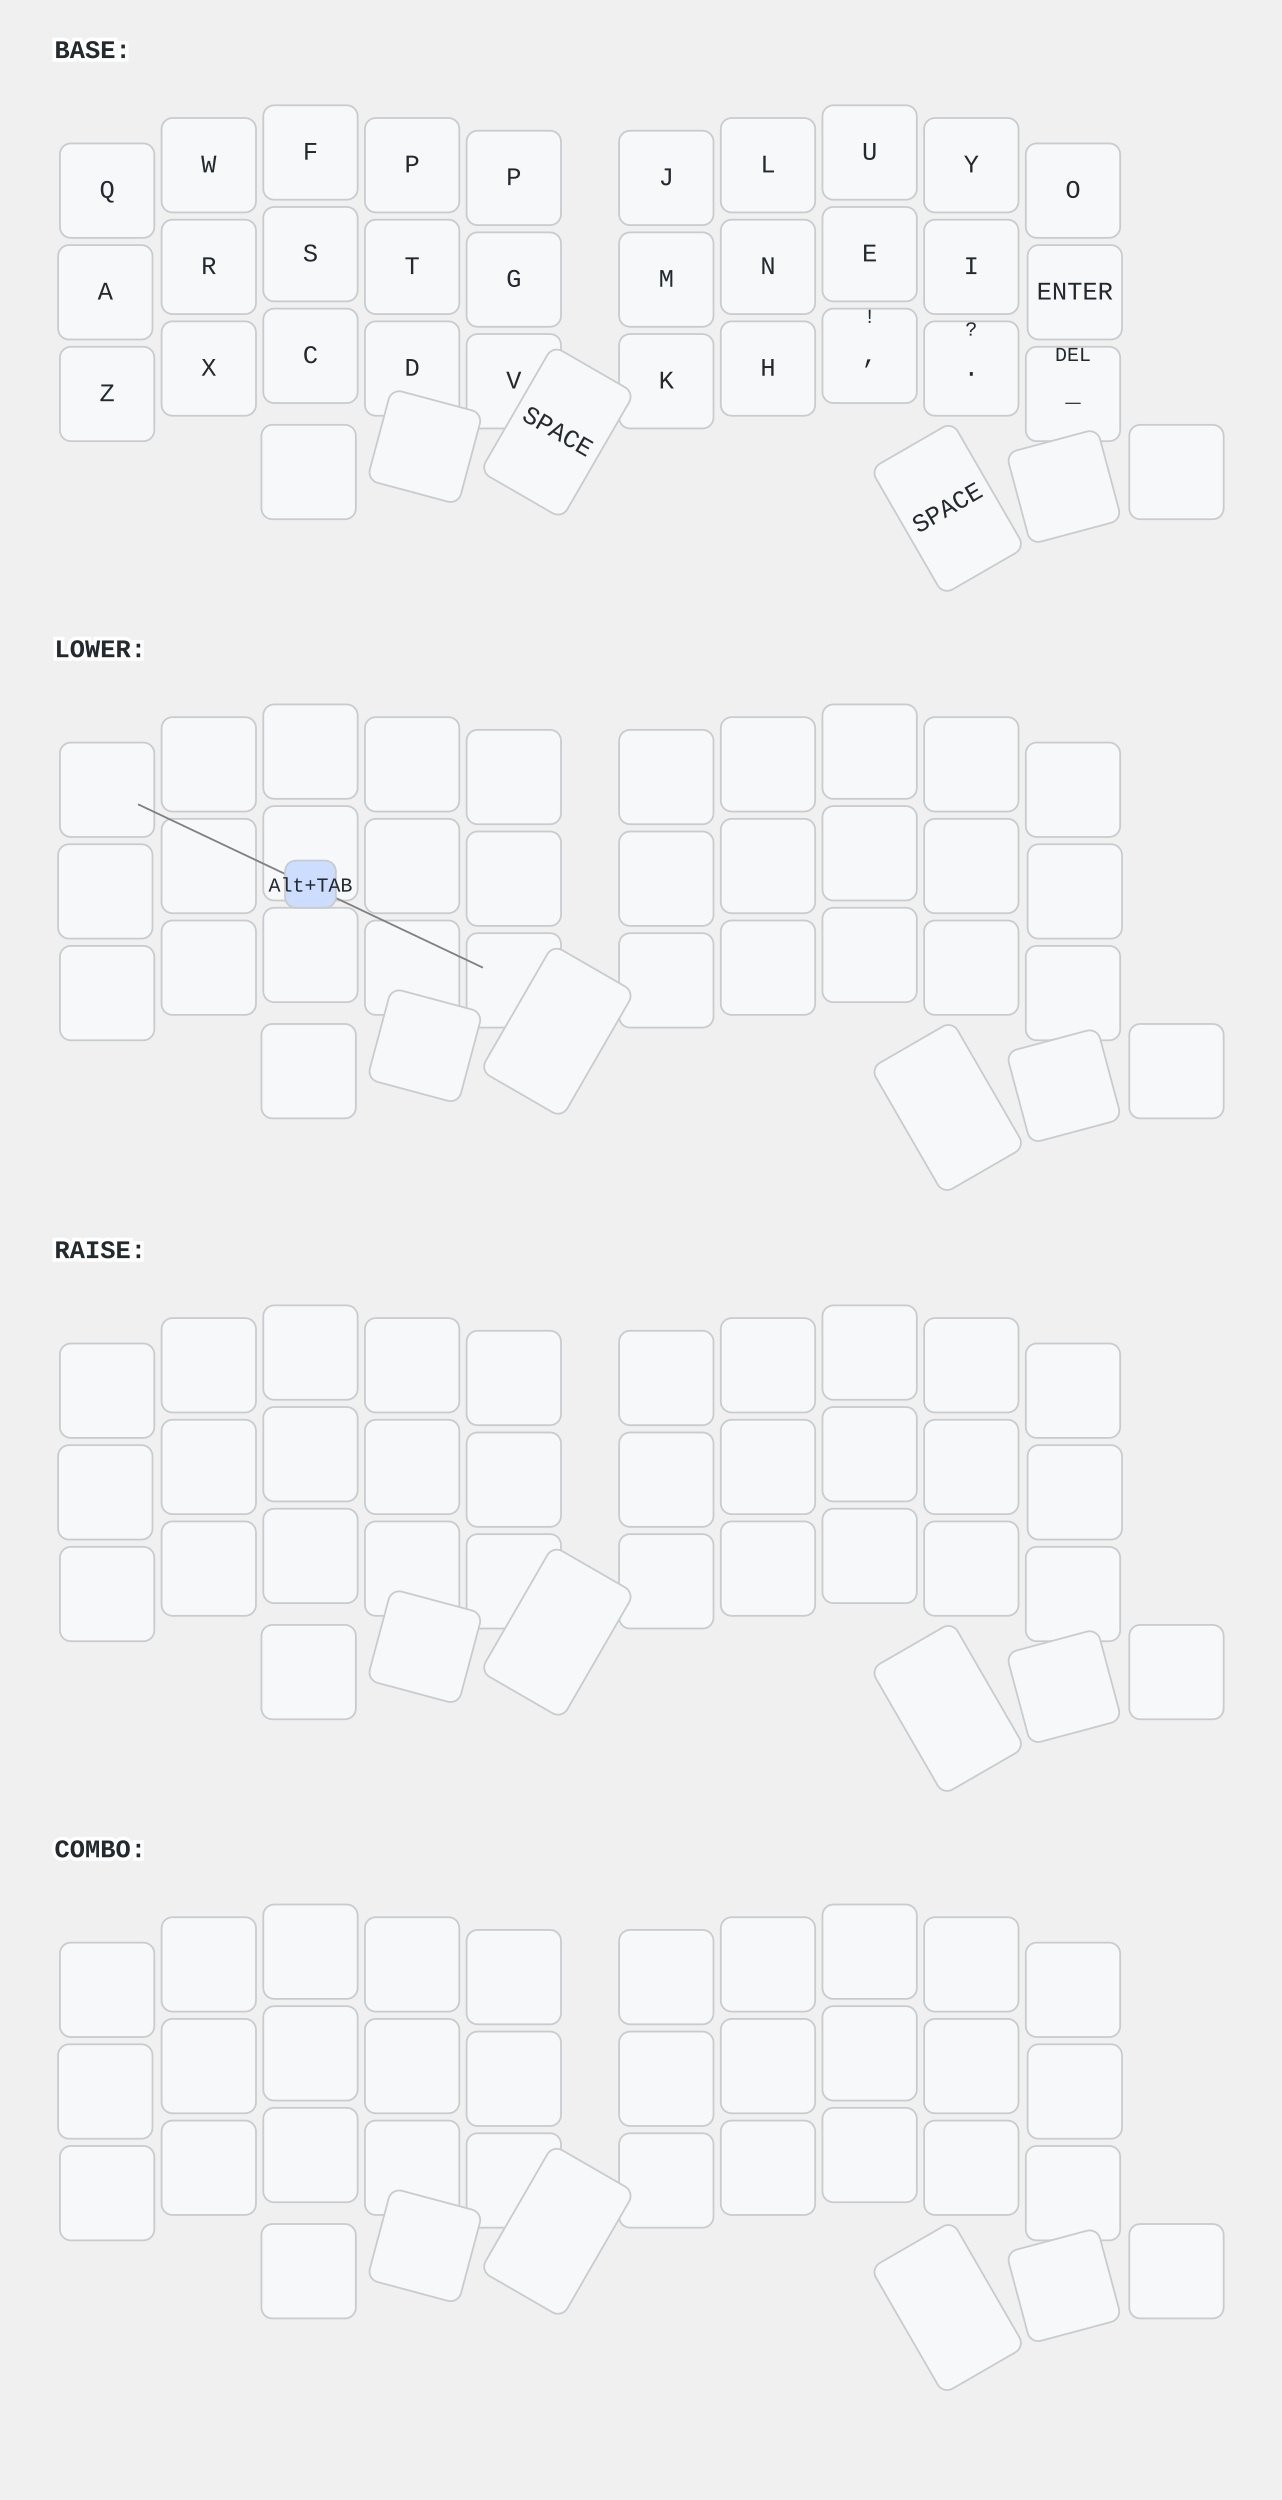
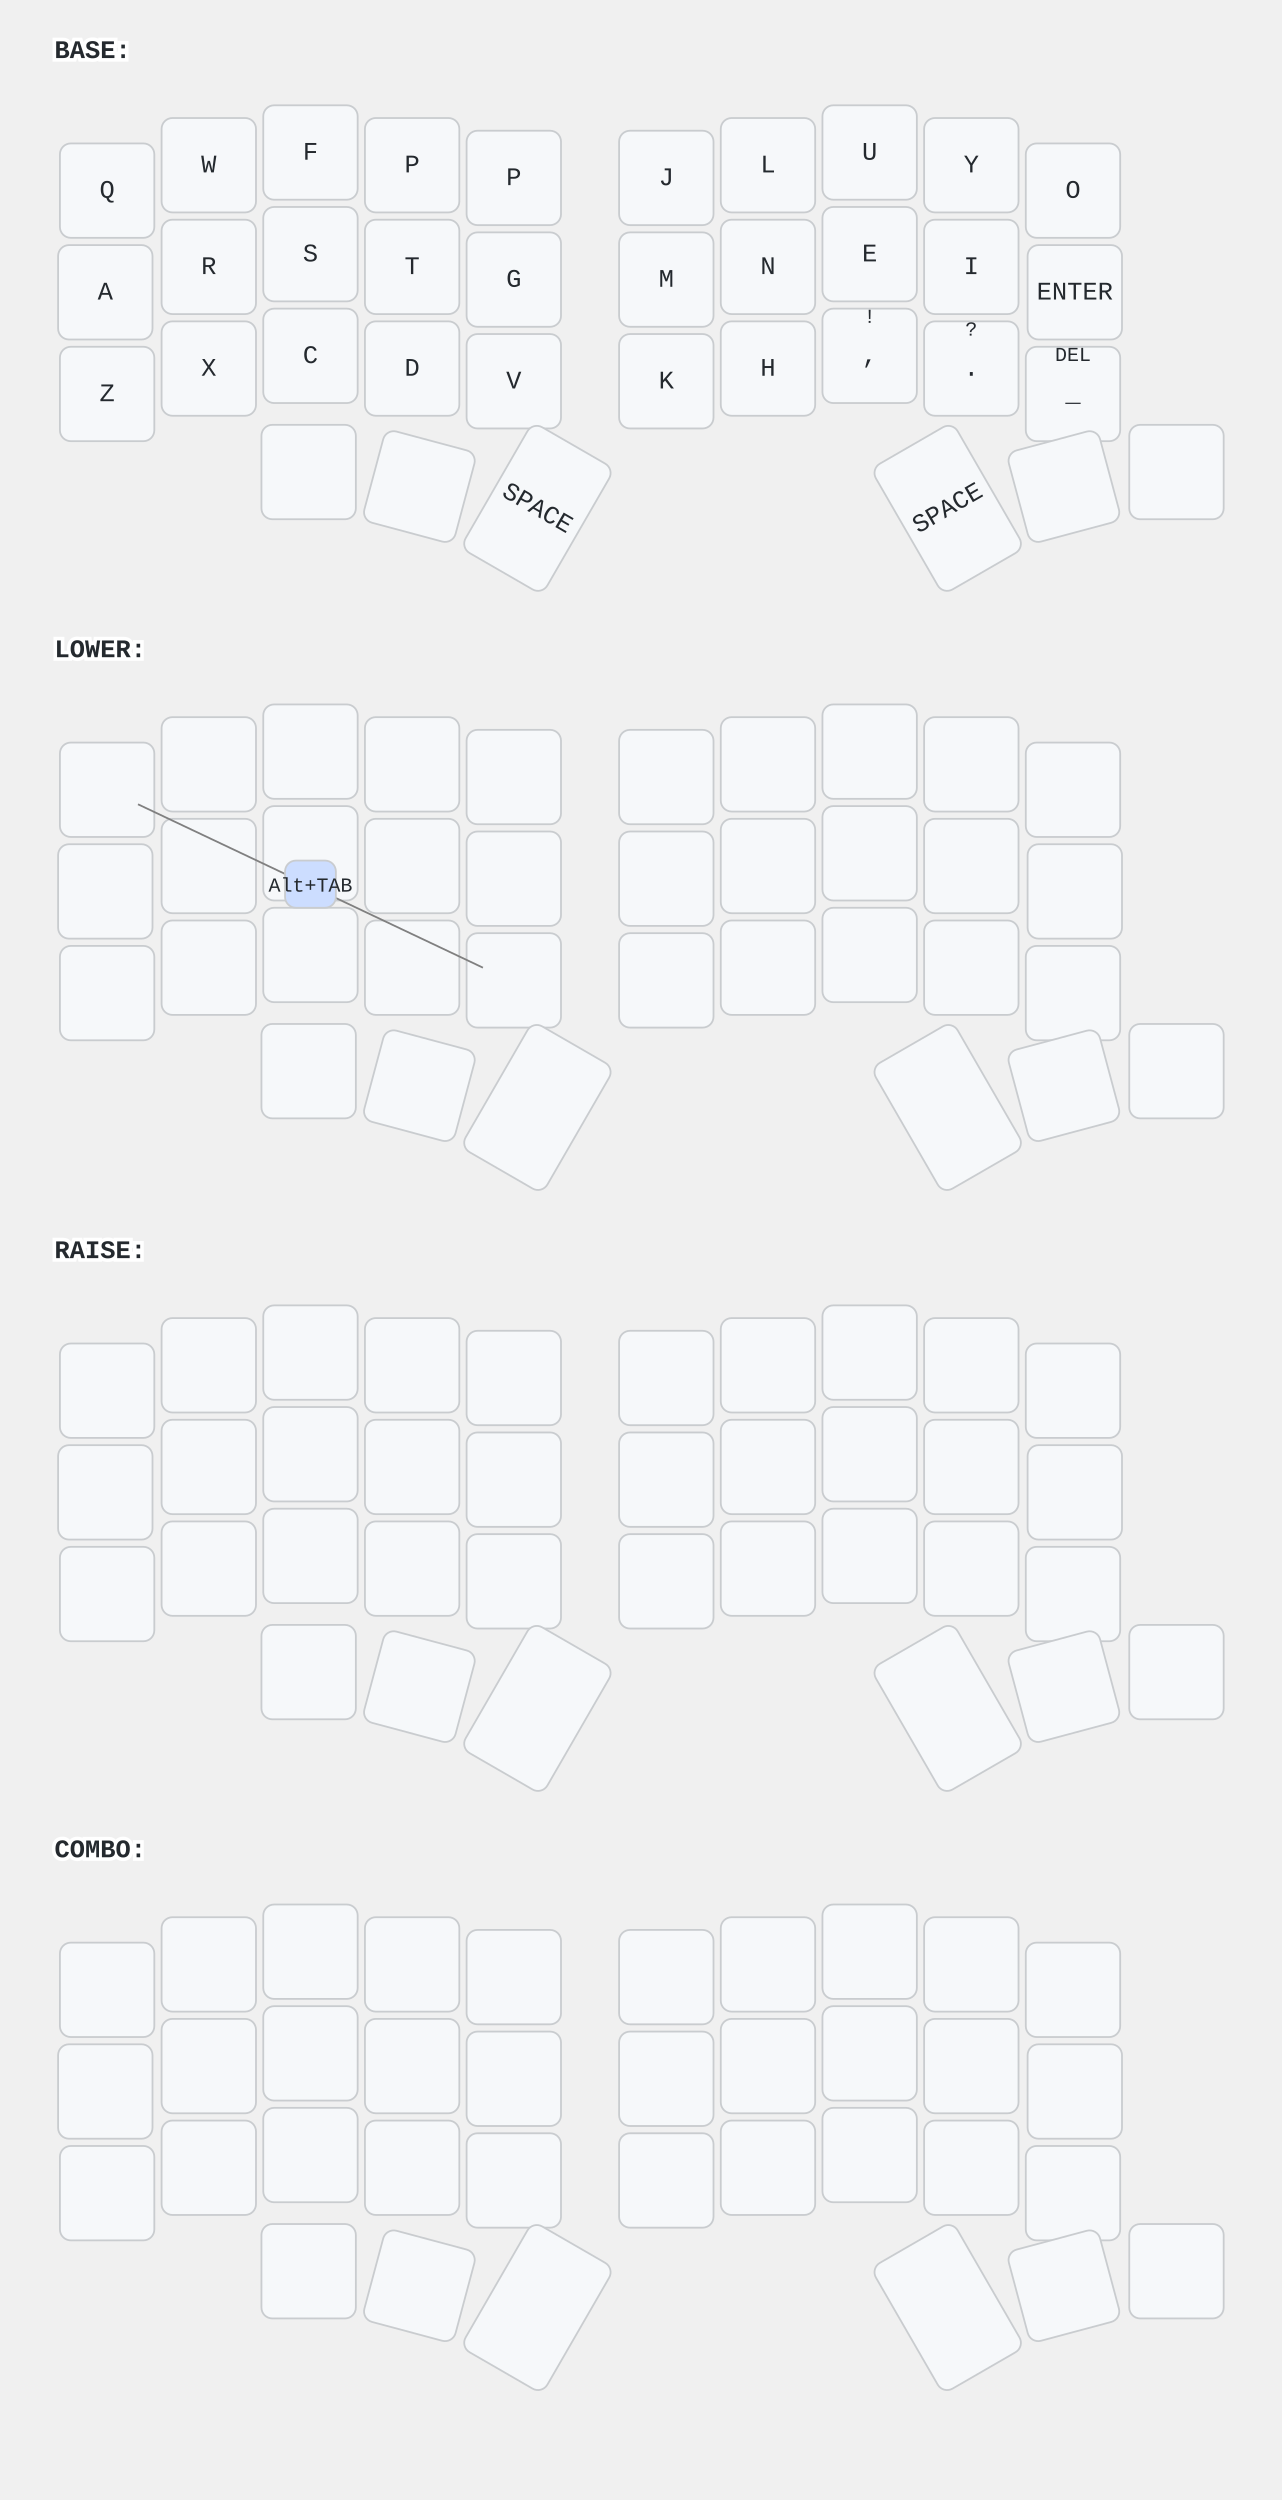
<svg xmlns="http://www.w3.org/2000/svg" width="706" height="1377" viewBox="0 0 706 1377" class="keymap">
  <style>/* inherit to force styles through use tags */
svg path {
    fill: inherit;
}

/* font and background color specifications */
svg.keymap {
    font-family: SFMono-Regular,Consolas,Liberation Mono,Menlo,monospace;
    font-size: 14px;
    font-kerning: normal;
    text-rendering: optimizeLegibility;
    fill: #24292e;
}

/* default key styling */
rect.key {
    fill: #f6f8fa;
}

rect.key, rect.combo {
    stroke: #c9cccf;
    stroke-width: 1;
}

/* default key side styling, only used is draw_key_sides is set */
rect.side {
    filter: brightness(90%);
}

/* color accent for combo boxes */
rect.combo, rect.combo-separate {
    fill: #cdf;
}

/* color accent for held keys */
rect.held, rect.combo.held {
    fill: #fdd;
}

/* color accent for ghost (optional) keys */
rect.ghost, rect.combo.ghost {
    stroke-dasharray: 4, 4;
    stroke-width: 2;
}

text {
    text-anchor: middle;
    dominant-baseline: middle;
}

/* styling for layer labels */
text.label {
    font-weight: bold;
    text-anchor: start;
    stroke: white;
    stroke-width: 4;
    paint-order: stroke;
}

/* styling for optional footer */
text.footer {
    text-anchor: end;
    dominant-baseline: auto;
    stroke: white;
    stroke-width: 4;
    paint-order: stroke;
}

/* styling for combo tap, and key non-tap label text */
text.combo, text.hold, text.shifted, text.left, text.right {
    font-size: 11px;
}

text.hold {
    text-anchor: middle;
    dominant-baseline: auto;
}

text.shifted {
    text-anchor: middle;
    dominant-baseline: hanging;
}

text.left {
    text-anchor: start;
}

text.right {
    text-anchor: end;
}

text.layer-activator {
    text-decoration: underline;
}

/* styling for hold/shifted label text in combo box */
text.combo.hold, text.combo.shifted, text.combo.left, text.combo.right {
    font-size: 8px;
}

/* lighter symbol for transparent keys */
text.trans {
    fill: #7b7e81;
}

/* styling for combo dendrons */
path.combo {
    stroke-width: 1;
    stroke: gray;
    fill: none;
}

/* Start Tabler Icons Cleanup */
/* cannot use height/width with glyphs */
.icon-tabler &gt; path {
    fill: inherit;
    stroke: inherit;
    stroke-width: 2;
}
/* hide tabler's default box */
.icon-tabler &gt; path[stroke="none"][fill="none"] {
    visibility: hidden;
}
/* End Tabler Icons Cleanup */
</style>
  <g transform="translate(30, 0)" class="layer-BASE">
    <text x="0" y="28" class="label" id="BASE">BASE:</text>
    <g transform="translate(0, 56)">
      <g transform="translate(29, 49)" class="key keypos-0">
        <rect rx="6" ry="6" x="-26" y="-26" width="52" height="52" class="key" />
        <text x="0" y="0" class="key tap">Q</text>
      </g>
      <g transform="translate(85, 35)" class="key keypos-1">
        <rect rx="6" ry="6" x="-26" y="-26" width="52" height="52" class="key" />
        <text x="0" y="0" class="key tap">W</text>
      </g>
      <g transform="translate(141, 28)" class="key keypos-2">
        <rect rx="6" ry="6" x="-26" y="-26" width="52" height="52" class="key" />
        <text x="0" y="0" class="key tap">F</text>
      </g>
      <g transform="translate(197, 35)" class="key keypos-3">
        <rect rx="6" ry="6" x="-26" y="-26" width="52" height="52" class="key" />
        <text x="0" y="0" class="key tap">P</text>
      </g>
      <g transform="translate(253, 42)" class="key keypos-4">
        <rect rx="6" ry="6" x="-26" y="-26" width="52" height="52" class="key" />
        <text x="0" y="0" class="key tap">P</text>
      </g>
      <g transform="translate(337, 42)" class="key keypos-5">
        <rect rx="6" ry="6" x="-26" y="-26" width="52" height="52" class="key" />
        <text x="0" y="0" class="key tap">J</text>
      </g>
      <g transform="translate(393, 35)" class="key keypos-6">
        <rect rx="6" ry="6" x="-26" y="-26" width="52" height="52" class="key" />
        <text x="0" y="0" class="key tap">L</text>
      </g>
      <g transform="translate(449, 28)" class="key keypos-7">
        <rect rx="6" ry="6" x="-26" y="-26" width="52" height="52" class="key" />
        <text x="0" y="0" class="key tap">U</text>
      </g>
      <g transform="translate(505, 35)" class="key keypos-8">
        <rect rx="6" ry="6" x="-26" y="-26" width="52" height="52" class="key" />
        <text x="0" y="0" class="key tap">Y</text>
      </g>
      <g transform="translate(561, 49)" class="key keypos-9">
        <rect rx="6" ry="6" x="-26" y="-26" width="52" height="52" class="key" />
        <text x="0" y="0" class="key tap">O</text>
      </g>
      <g transform="translate(28, 105)" class="key keypos-10">
        <rect rx="6" ry="6" x="-26" y="-26" width="52" height="52" class="key" />
        <text x="0" y="0" class="key tap">A</text>
      </g>
      <g transform="translate(85, 91)" class="key keypos-11">
        <rect rx="6" ry="6" x="-26" y="-26" width="52" height="52" class="key" />
        <text x="0" y="0" class="key tap">R</text>
      </g>
      <g transform="translate(141, 84)" class="key keypos-12">
        <rect rx="6" ry="6" x="-26" y="-26" width="52" height="52" class="key" />
        <text x="0" y="0" class="key tap">S</text>
      </g>
      <g transform="translate(197, 91)" class="key keypos-13">
        <rect rx="6" ry="6" x="-26" y="-26" width="52" height="52" class="key" />
        <text x="0" y="0" class="key tap">T</text>
      </g>
      <g transform="translate(253, 98)" class="key keypos-14">
        <rect rx="6" ry="6" x="-26" y="-26" width="52" height="52" class="key" />
        <text x="0" y="0" class="key tap">G</text>
      </g>
      <g transform="translate(337, 98)" class="key keypos-15">
        <rect rx="6" ry="6" x="-26" y="-26" width="52" height="52" class="key" />
        <text x="0" y="0" class="key tap">M</text>
      </g>
      <g transform="translate(393, 91)" class="key keypos-16">
        <rect rx="6" ry="6" x="-26" y="-26" width="52" height="52" class="key" />
        <text x="0" y="0" class="key tap">N</text>
      </g>
      <g transform="translate(449, 84)" class="key keypos-17">
        <rect rx="6" ry="6" x="-26" y="-26" width="52" height="52" class="key" />
        <text x="0" y="0" class="key tap">E</text>
      </g>
      <g transform="translate(505, 91)" class="key keypos-18">
        <rect rx="6" ry="6" x="-26" y="-26" width="52" height="52" class="key" />
        <text x="0" y="0" class="key tap">I</text>
      </g>
      <g transform="translate(562, 105)" class="key keypos-19">
        <rect rx="6" ry="6" x="-26" y="-26" width="52" height="52" class="key" />
        <text x="0" y="0" class="key tap">ENTER</text>
      </g>
      <g transform="translate(29, 161)" class="key keypos-20">
        <rect rx="6" ry="6" x="-26" y="-26" width="52" height="52" class="key" />
        <text x="0" y="0" class="key tap">Z</text>
      </g>
      <g transform="translate(85, 147)" class="key keypos-21">
        <rect rx="6" ry="6" x="-26" y="-26" width="52" height="52" class="key" />
        <text x="0" y="0" class="key tap">X</text>
      </g>
      <g transform="translate(141, 140)" class="key keypos-22">
        <rect rx="6" ry="6" x="-26" y="-26" width="52" height="52" class="key" />
        <text x="0" y="0" class="key tap">C</text>
      </g>
      <g transform="translate(197, 147)" class="key keypos-23">
        <rect rx="6" ry="6" x="-26" y="-26" width="52" height="52" class="key" />
        <text x="0" y="0" class="key tap">D</text>
      </g>
      <g transform="translate(253, 154)" class="key keypos-24">
        <rect rx="6" ry="6" x="-26" y="-26" width="52" height="52" class="key" />
        <text x="0" y="0" class="key tap">V</text>
      </g>
      <g transform="translate(337, 154)" class="key keypos-25">
        <rect rx="6" ry="6" x="-26" y="-26" width="52" height="52" class="key" />
        <text x="0" y="0" class="key tap">K</text>
      </g>
      <g transform="translate(393, 147)" class="key keypos-26">
        <rect rx="6" ry="6" x="-26" y="-26" width="52" height="52" class="key" />
        <text x="0" y="0" class="key tap">H</text>
      </g>
      <g transform="translate(449, 140)" class="key keypos-27">
        <rect rx="6" ry="6" x="-26" y="-26" width="52" height="52" class="key" />
        <text x="0" y="0" class="key tap">,</text>
        <text x="0" y="-24" class="key shifted">!</text>
      </g>
      <g transform="translate(505, 147)" class="key keypos-28">
        <rect rx="6" ry="6" x="-26" y="-26" width="52" height="52" class="key" />
        <text x="0" y="0" class="key tap">.</text>
        <text x="0" y="-24" class="key shifted">?</text>
      </g>
      <g transform="translate(561, 161)" class="key keypos-29">
        <rect rx="6" ry="6" x="-26" y="-26" width="52" height="52" class="key" />
        <text x="0" y="0" class="key tap">_</text>
        <text x="0" y="-24" class="key shifted">DEL</text>
      </g>
      <g transform="translate(140, 204)" class="key keypos-30">
        <rect rx="6" ry="6" x="-26" y="-26" width="52" height="52" class="key" />
      </g>
-       <g transform="translate(204, 190) rotate(15.0)" class="key keypos-31">
-         <rect rx="6" ry="6" x="-26" y="-26" width="52" height="52" class="key" />
-       </g>
-       <g transform="translate(277, 182) rotate(30.0)" class="key keypos-32">
+       <g transform="translate(201, 212) rotate(15.0)" class="key keypos-31">
+         <rect rx="6" ry="6" x="-26" y="-26" width="52" height="52" class="key" />
+       </g>
+       <g transform="translate(266, 224) rotate(30.0)" class="key keypos-32">
        <rect rx="6" ry="6" x="-26" y="-40" width="52" height="80" class="key" />
        <text x="0" y="0" class="key tap">SPACE</text>
      </g>
      <g transform="translate(492, 224) rotate(-30.0)" class="key keypos-33">
        <rect rx="6" ry="6" x="-26" y="-40" width="52" height="80" class="key" />
        <text x="0" y="0" class="key tap">SPACE</text>
      </g>
      <g transform="translate(556, 212) rotate(-15.0)" class="key keypos-34">
        <rect rx="6" ry="6" x="-26" y="-26" width="52" height="52" class="key" />
      </g>
      <g transform="translate(618, 204)" class="key keypos-35">
        <rect rx="6" ry="6" x="-26" y="-26" width="52" height="52" class="key" />
      </g>
    </g>
  </g>
  <g transform="translate(30, 330)" class="layer-LOWER">
    <text x="0" y="28" class="label" id="LOWER">LOWER:</text>
    <g transform="translate(0, 56)">
      <g transform="translate(29, 49)" class="key keypos-0">
        <rect rx="6" ry="6" x="-26" y="-26" width="52" height="52" class="key" />
      </g>
      <g transform="translate(85, 35)" class="key keypos-1">
        <rect rx="6" ry="6" x="-26" y="-26" width="52" height="52" class="key" />
      </g>
      <g transform="translate(141, 28)" class="key keypos-2">
        <rect rx="6" ry="6" x="-26" y="-26" width="52" height="52" class="key" />
      </g>
      <g transform="translate(197, 35)" class="key keypos-3">
        <rect rx="6" ry="6" x="-26" y="-26" width="52" height="52" class="key" />
      </g>
      <g transform="translate(253, 42)" class="key keypos-4">
        <rect rx="6" ry="6" x="-26" y="-26" width="52" height="52" class="key" />
      </g>
      <g transform="translate(337, 42)" class="key keypos-5">
        <rect rx="6" ry="6" x="-26" y="-26" width="52" height="52" class="key" />
      </g>
      <g transform="translate(393, 35)" class="key keypos-6">
        <rect rx="6" ry="6" x="-26" y="-26" width="52" height="52" class="key" />
      </g>
      <g transform="translate(449, 28)" class="key keypos-7">
        <rect rx="6" ry="6" x="-26" y="-26" width="52" height="52" class="key" />
      </g>
      <g transform="translate(505, 35)" class="key keypos-8">
        <rect rx="6" ry="6" x="-26" y="-26" width="52" height="52" class="key" />
      </g>
      <g transform="translate(561, 49)" class="key keypos-9">
        <rect rx="6" ry="6" x="-26" y="-26" width="52" height="52" class="key" />
      </g>
      <g transform="translate(28, 105)" class="key keypos-10">
        <rect rx="6" ry="6" x="-26" y="-26" width="52" height="52" class="key" />
      </g>
      <g transform="translate(85, 91)" class="key keypos-11">
        <rect rx="6" ry="6" x="-26" y="-26" width="52" height="52" class="key" />
      </g>
      <g transform="translate(141, 84)" class="key keypos-12">
        <rect rx="6" ry="6" x="-26" y="-26" width="52" height="52" class="key" />
      </g>
      <g transform="translate(197, 91)" class="key keypos-13">
        <rect rx="6" ry="6" x="-26" y="-26" width="52" height="52" class="key" />
      </g>
      <g transform="translate(253, 98)" class="key keypos-14">
        <rect rx="6" ry="6" x="-26" y="-26" width="52" height="52" class="key" />
      </g>
      <g transform="translate(337, 98)" class="key keypos-15">
        <rect rx="6" ry="6" x="-26" y="-26" width="52" height="52" class="key" />
      </g>
      <g transform="translate(393, 91)" class="key keypos-16">
        <rect rx="6" ry="6" x="-26" y="-26" width="52" height="52" class="key" />
      </g>
      <g transform="translate(449, 84)" class="key keypos-17">
        <rect rx="6" ry="6" x="-26" y="-26" width="52" height="52" class="key" />
      </g>
      <g transform="translate(505, 91)" class="key keypos-18">
        <rect rx="6" ry="6" x="-26" y="-26" width="52" height="52" class="key" />
      </g>
      <g transform="translate(562, 105)" class="key keypos-19">
        <rect rx="6" ry="6" x="-26" y="-26" width="52" height="52" class="key" />
      </g>
      <g transform="translate(29, 161)" class="key keypos-20">
        <rect rx="6" ry="6" x="-26" y="-26" width="52" height="52" class="key" />
      </g>
      <g transform="translate(85, 147)" class="key keypos-21">
        <rect rx="6" ry="6" x="-26" y="-26" width="52" height="52" class="key" />
      </g>
      <g transform="translate(141, 140)" class="key keypos-22">
        <rect rx="6" ry="6" x="-26" y="-26" width="52" height="52" class="key" />
      </g>
      <g transform="translate(197, 147)" class="key keypos-23">
        <rect rx="6" ry="6" x="-26" y="-26" width="52" height="52" class="key" />
      </g>
      <g transform="translate(253, 154)" class="key keypos-24">
        <rect rx="6" ry="6" x="-26" y="-26" width="52" height="52" class="key" />
      </g>
      <g transform="translate(337, 154)" class="key keypos-25">
        <rect rx="6" ry="6" x="-26" y="-26" width="52" height="52" class="key" />
      </g>
      <g transform="translate(393, 147)" class="key keypos-26">
        <rect rx="6" ry="6" x="-26" y="-26" width="52" height="52" class="key" />
      </g>
      <g transform="translate(449, 140)" class="key keypos-27">
        <rect rx="6" ry="6" x="-26" y="-26" width="52" height="52" class="key" />
      </g>
      <g transform="translate(505, 147)" class="key keypos-28">
        <rect rx="6" ry="6" x="-26" y="-26" width="52" height="52" class="key" />
      </g>
      <g transform="translate(561, 161)" class="key keypos-29">
        <rect rx="6" ry="6" x="-26" y="-26" width="52" height="52" class="key" />
      </g>
      <g transform="translate(140, 204)" class="key keypos-30">
        <rect rx="6" ry="6" x="-26" y="-26" width="52" height="52" class="key" />
      </g>
-       <g transform="translate(204, 190) rotate(15.0)" class="key keypos-31">
-         <rect rx="6" ry="6" x="-26" y="-26" width="52" height="52" class="key" />
-       </g>
-       <g transform="translate(277, 182) rotate(30.0)" class="key keypos-32">
+       <g transform="translate(201, 212) rotate(15.0)" class="key keypos-31">
+         <rect rx="6" ry="6" x="-26" y="-26" width="52" height="52" class="key" />
+       </g>
+       <g transform="translate(266, 224) rotate(30.0)" class="key keypos-32">
        <rect rx="6" ry="6" x="-26" y="-40" width="52" height="80" class="key" />
      </g>
      <g transform="translate(492, 224) rotate(-30.0)" class="key keypos-33">
        <rect rx="6" ry="6" x="-26" y="-40" width="52" height="80" class="key" />
      </g>
      <g transform="translate(556, 212) rotate(-15.0)" class="key keypos-34">
        <rect rx="6" ry="6" x="-26" y="-26" width="52" height="52" class="key" />
      </g>
      <g transform="translate(618, 204)" class="key keypos-35">
        <rect rx="6" ry="6" x="-26" y="-26" width="52" height="52" class="key" />
      </g>
      <g class="combo combopos-0">
        <path d="M141,102 l95,45" class="combo" />
        <path d="M141,102 l-95,-45" class="combo" />
        <rect rx="6" ry="6" x="127" y="88" width="28" height="26" class="combo" />
        <text x="141" y="102" class="combo tap">Alt+TAB</text>
      </g>
    </g>
  </g>
  <g transform="translate(30, 661)" class="layer-RAISE">
    <text x="0" y="28" class="label" id="RAISE">RAISE:</text>
    <g transform="translate(0, 56)">
      <g transform="translate(29, 49)" class="key keypos-0">
        <rect rx="6" ry="6" x="-26" y="-26" width="52" height="52" class="key" />
      </g>
      <g transform="translate(85, 35)" class="key keypos-1">
        <rect rx="6" ry="6" x="-26" y="-26" width="52" height="52" class="key" />
      </g>
      <g transform="translate(141, 28)" class="key keypos-2">
        <rect rx="6" ry="6" x="-26" y="-26" width="52" height="52" class="key" />
      </g>
      <g transform="translate(197, 35)" class="key keypos-3">
        <rect rx="6" ry="6" x="-26" y="-26" width="52" height="52" class="key" />
      </g>
      <g transform="translate(253, 42)" class="key keypos-4">
        <rect rx="6" ry="6" x="-26" y="-26" width="52" height="52" class="key" />
      </g>
      <g transform="translate(337, 42)" class="key keypos-5">
        <rect rx="6" ry="6" x="-26" y="-26" width="52" height="52" class="key" />
      </g>
      <g transform="translate(393, 35)" class="key keypos-6">
        <rect rx="6" ry="6" x="-26" y="-26" width="52" height="52" class="key" />
      </g>
      <g transform="translate(449, 28)" class="key keypos-7">
        <rect rx="6" ry="6" x="-26" y="-26" width="52" height="52" class="key" />
      </g>
      <g transform="translate(505, 35)" class="key keypos-8">
        <rect rx="6" ry="6" x="-26" y="-26" width="52" height="52" class="key" />
      </g>
      <g transform="translate(561, 49)" class="key keypos-9">
        <rect rx="6" ry="6" x="-26" y="-26" width="52" height="52" class="key" />
      </g>
      <g transform="translate(28, 105)" class="key keypos-10">
        <rect rx="6" ry="6" x="-26" y="-26" width="52" height="52" class="key" />
      </g>
      <g transform="translate(85, 91)" class="key keypos-11">
        <rect rx="6" ry="6" x="-26" y="-26" width="52" height="52" class="key" />
      </g>
      <g transform="translate(141, 84)" class="key keypos-12">
        <rect rx="6" ry="6" x="-26" y="-26" width="52" height="52" class="key" />
      </g>
      <g transform="translate(197, 91)" class="key keypos-13">
        <rect rx="6" ry="6" x="-26" y="-26" width="52" height="52" class="key" />
      </g>
      <g transform="translate(253, 98)" class="key keypos-14">
        <rect rx="6" ry="6" x="-26" y="-26" width="52" height="52" class="key" />
      </g>
      <g transform="translate(337, 98)" class="key keypos-15">
        <rect rx="6" ry="6" x="-26" y="-26" width="52" height="52" class="key" />
      </g>
      <g transform="translate(393, 91)" class="key keypos-16">
        <rect rx="6" ry="6" x="-26" y="-26" width="52" height="52" class="key" />
      </g>
      <g transform="translate(449, 84)" class="key keypos-17">
        <rect rx="6" ry="6" x="-26" y="-26" width="52" height="52" class="key" />
      </g>
      <g transform="translate(505, 91)" class="key keypos-18">
        <rect rx="6" ry="6" x="-26" y="-26" width="52" height="52" class="key" />
      </g>
      <g transform="translate(562, 105)" class="key keypos-19">
        <rect rx="6" ry="6" x="-26" y="-26" width="52" height="52" class="key" />
      </g>
      <g transform="translate(29, 161)" class="key keypos-20">
        <rect rx="6" ry="6" x="-26" y="-26" width="52" height="52" class="key" />
      </g>
      <g transform="translate(85, 147)" class="key keypos-21">
        <rect rx="6" ry="6" x="-26" y="-26" width="52" height="52" class="key" />
      </g>
      <g transform="translate(141, 140)" class="key keypos-22">
        <rect rx="6" ry="6" x="-26" y="-26" width="52" height="52" class="key" />
      </g>
      <g transform="translate(197, 147)" class="key keypos-23">
        <rect rx="6" ry="6" x="-26" y="-26" width="52" height="52" class="key" />
      </g>
      <g transform="translate(253, 154)" class="key keypos-24">
        <rect rx="6" ry="6" x="-26" y="-26" width="52" height="52" class="key" />
      </g>
      <g transform="translate(337, 154)" class="key keypos-25">
        <rect rx="6" ry="6" x="-26" y="-26" width="52" height="52" class="key" />
      </g>
      <g transform="translate(393, 147)" class="key keypos-26">
        <rect rx="6" ry="6" x="-26" y="-26" width="52" height="52" class="key" />
      </g>
      <g transform="translate(449, 140)" class="key keypos-27">
        <rect rx="6" ry="6" x="-26" y="-26" width="52" height="52" class="key" />
      </g>
      <g transform="translate(505, 147)" class="key keypos-28">
        <rect rx="6" ry="6" x="-26" y="-26" width="52" height="52" class="key" />
      </g>
      <g transform="translate(561, 161)" class="key keypos-29">
        <rect rx="6" ry="6" x="-26" y="-26" width="52" height="52" class="key" />
      </g>
      <g transform="translate(140, 204)" class="key keypos-30">
        <rect rx="6" ry="6" x="-26" y="-26" width="52" height="52" class="key" />
      </g>
-       <g transform="translate(204, 190) rotate(15.0)" class="key keypos-31">
-         <rect rx="6" ry="6" x="-26" y="-26" width="52" height="52" class="key" />
-       </g>
-       <g transform="translate(277, 182) rotate(30.0)" class="key keypos-32">
+       <g transform="translate(201, 212) rotate(15.0)" class="key keypos-31">
+         <rect rx="6" ry="6" x="-26" y="-26" width="52" height="52" class="key" />
+       </g>
+       <g transform="translate(266, 224) rotate(30.0)" class="key keypos-32">
        <rect rx="6" ry="6" x="-26" y="-40" width="52" height="80" class="key" />
      </g>
      <g transform="translate(492, 224) rotate(-30.0)" class="key keypos-33">
        <rect rx="6" ry="6" x="-26" y="-40" width="52" height="80" class="key" />
      </g>
      <g transform="translate(556, 212) rotate(-15.0)" class="key keypos-34">
        <rect rx="6" ry="6" x="-26" y="-26" width="52" height="52" class="key" />
      </g>
      <g transform="translate(618, 204)" class="key keypos-35">
        <rect rx="6" ry="6" x="-26" y="-26" width="52" height="52" class="key" />
      </g>
    </g>
  </g>
  <g transform="translate(30, 991)" class="layer-COMBO">
    <text x="0" y="28" class="label" id="COMBO">COMBO:</text>
    <g transform="translate(0, 56)">
      <g transform="translate(29, 49)" class="key keypos-0">
        <rect rx="6" ry="6" x="-26" y="-26" width="52" height="52" class="key" />
      </g>
      <g transform="translate(85, 35)" class="key keypos-1">
        <rect rx="6" ry="6" x="-26" y="-26" width="52" height="52" class="key" />
      </g>
      <g transform="translate(141, 28)" class="key keypos-2">
        <rect rx="6" ry="6" x="-26" y="-26" width="52" height="52" class="key" />
      </g>
      <g transform="translate(197, 35)" class="key keypos-3">
        <rect rx="6" ry="6" x="-26" y="-26" width="52" height="52" class="key" />
      </g>
      <g transform="translate(253, 42)" class="key keypos-4">
        <rect rx="6" ry="6" x="-26" y="-26" width="52" height="52" class="key" />
      </g>
      <g transform="translate(337, 42)" class="key keypos-5">
        <rect rx="6" ry="6" x="-26" y="-26" width="52" height="52" class="key" />
      </g>
      <g transform="translate(393, 35)" class="key keypos-6">
        <rect rx="6" ry="6" x="-26" y="-26" width="52" height="52" class="key" />
      </g>
      <g transform="translate(449, 28)" class="key keypos-7">
        <rect rx="6" ry="6" x="-26" y="-26" width="52" height="52" class="key" />
      </g>
      <g transform="translate(505, 35)" class="key keypos-8">
        <rect rx="6" ry="6" x="-26" y="-26" width="52" height="52" class="key" />
      </g>
      <g transform="translate(561, 49)" class="key keypos-9">
        <rect rx="6" ry="6" x="-26" y="-26" width="52" height="52" class="key" />
      </g>
      <g transform="translate(28, 105)" class="key keypos-10">
        <rect rx="6" ry="6" x="-26" y="-26" width="52" height="52" class="key" />
      </g>
      <g transform="translate(85, 91)" class="key keypos-11">
        <rect rx="6" ry="6" x="-26" y="-26" width="52" height="52" class="key" />
      </g>
      <g transform="translate(141, 84)" class="key keypos-12">
        <rect rx="6" ry="6" x="-26" y="-26" width="52" height="52" class="key" />
      </g>
      <g transform="translate(197, 91)" class="key keypos-13">
        <rect rx="6" ry="6" x="-26" y="-26" width="52" height="52" class="key" />
      </g>
      <g transform="translate(253, 98)" class="key keypos-14">
        <rect rx="6" ry="6" x="-26" y="-26" width="52" height="52" class="key" />
      </g>
      <g transform="translate(337, 98)" class="key keypos-15">
        <rect rx="6" ry="6" x="-26" y="-26" width="52" height="52" class="key" />
      </g>
      <g transform="translate(393, 91)" class="key keypos-16">
        <rect rx="6" ry="6" x="-26" y="-26" width="52" height="52" class="key" />
      </g>
      <g transform="translate(449, 84)" class="key keypos-17">
        <rect rx="6" ry="6" x="-26" y="-26" width="52" height="52" class="key" />
      </g>
      <g transform="translate(505, 91)" class="key keypos-18">
        <rect rx="6" ry="6" x="-26" y="-26" width="52" height="52" class="key" />
      </g>
      <g transform="translate(562, 105)" class="key keypos-19">
        <rect rx="6" ry="6" x="-26" y="-26" width="52" height="52" class="key" />
      </g>
      <g transform="translate(29, 161)" class="key keypos-20">
        <rect rx="6" ry="6" x="-26" y="-26" width="52" height="52" class="key" />
      </g>
      <g transform="translate(85, 147)" class="key keypos-21">
        <rect rx="6" ry="6" x="-26" y="-26" width="52" height="52" class="key" />
      </g>
      <g transform="translate(141, 140)" class="key keypos-22">
        <rect rx="6" ry="6" x="-26" y="-26" width="52" height="52" class="key" />
      </g>
      <g transform="translate(197, 147)" class="key keypos-23">
        <rect rx="6" ry="6" x="-26" y="-26" width="52" height="52" class="key" />
      </g>
      <g transform="translate(253, 154)" class="key keypos-24">
        <rect rx="6" ry="6" x="-26" y="-26" width="52" height="52" class="key" />
      </g>
      <g transform="translate(337, 154)" class="key keypos-25">
        <rect rx="6" ry="6" x="-26" y="-26" width="52" height="52" class="key" />
      </g>
      <g transform="translate(393, 147)" class="key keypos-26">
        <rect rx="6" ry="6" x="-26" y="-26" width="52" height="52" class="key" />
      </g>
      <g transform="translate(449, 140)" class="key keypos-27">
        <rect rx="6" ry="6" x="-26" y="-26" width="52" height="52" class="key" />
      </g>
      <g transform="translate(505, 147)" class="key keypos-28">
        <rect rx="6" ry="6" x="-26" y="-26" width="52" height="52" class="key" />
      </g>
      <g transform="translate(561, 161)" class="key keypos-29">
        <rect rx="6" ry="6" x="-26" y="-26" width="52" height="52" class="key" />
      </g>
      <g transform="translate(140, 204)" class="key keypos-30">
        <rect rx="6" ry="6" x="-26" y="-26" width="52" height="52" class="key" />
      </g>
-       <g transform="translate(204, 190) rotate(15.0)" class="key keypos-31">
-         <rect rx="6" ry="6" x="-26" y="-26" width="52" height="52" class="key" />
-       </g>
-       <g transform="translate(277, 182) rotate(30.0)" class="key keypos-32">
+       <g transform="translate(201, 212) rotate(15.0)" class="key keypos-31">
+         <rect rx="6" ry="6" x="-26" y="-26" width="52" height="52" class="key" />
+       </g>
+       <g transform="translate(266, 224) rotate(30.0)" class="key keypos-32">
        <rect rx="6" ry="6" x="-26" y="-40" width="52" height="80" class="key" />
      </g>
      <g transform="translate(492, 224) rotate(-30.0)" class="key keypos-33">
        <rect rx="6" ry="6" x="-26" y="-40" width="52" height="80" class="key" />
      </g>
      <g transform="translate(556, 212) rotate(-15.0)" class="key keypos-34">
        <rect rx="6" ry="6" x="-26" y="-26" width="52" height="52" class="key" />
      </g>
      <g transform="translate(618, 204)" class="key keypos-35">
        <rect rx="6" ry="6" x="-26" y="-26" width="52" height="52" class="key" />
      </g>
    </g>
  </g>
</svg>
